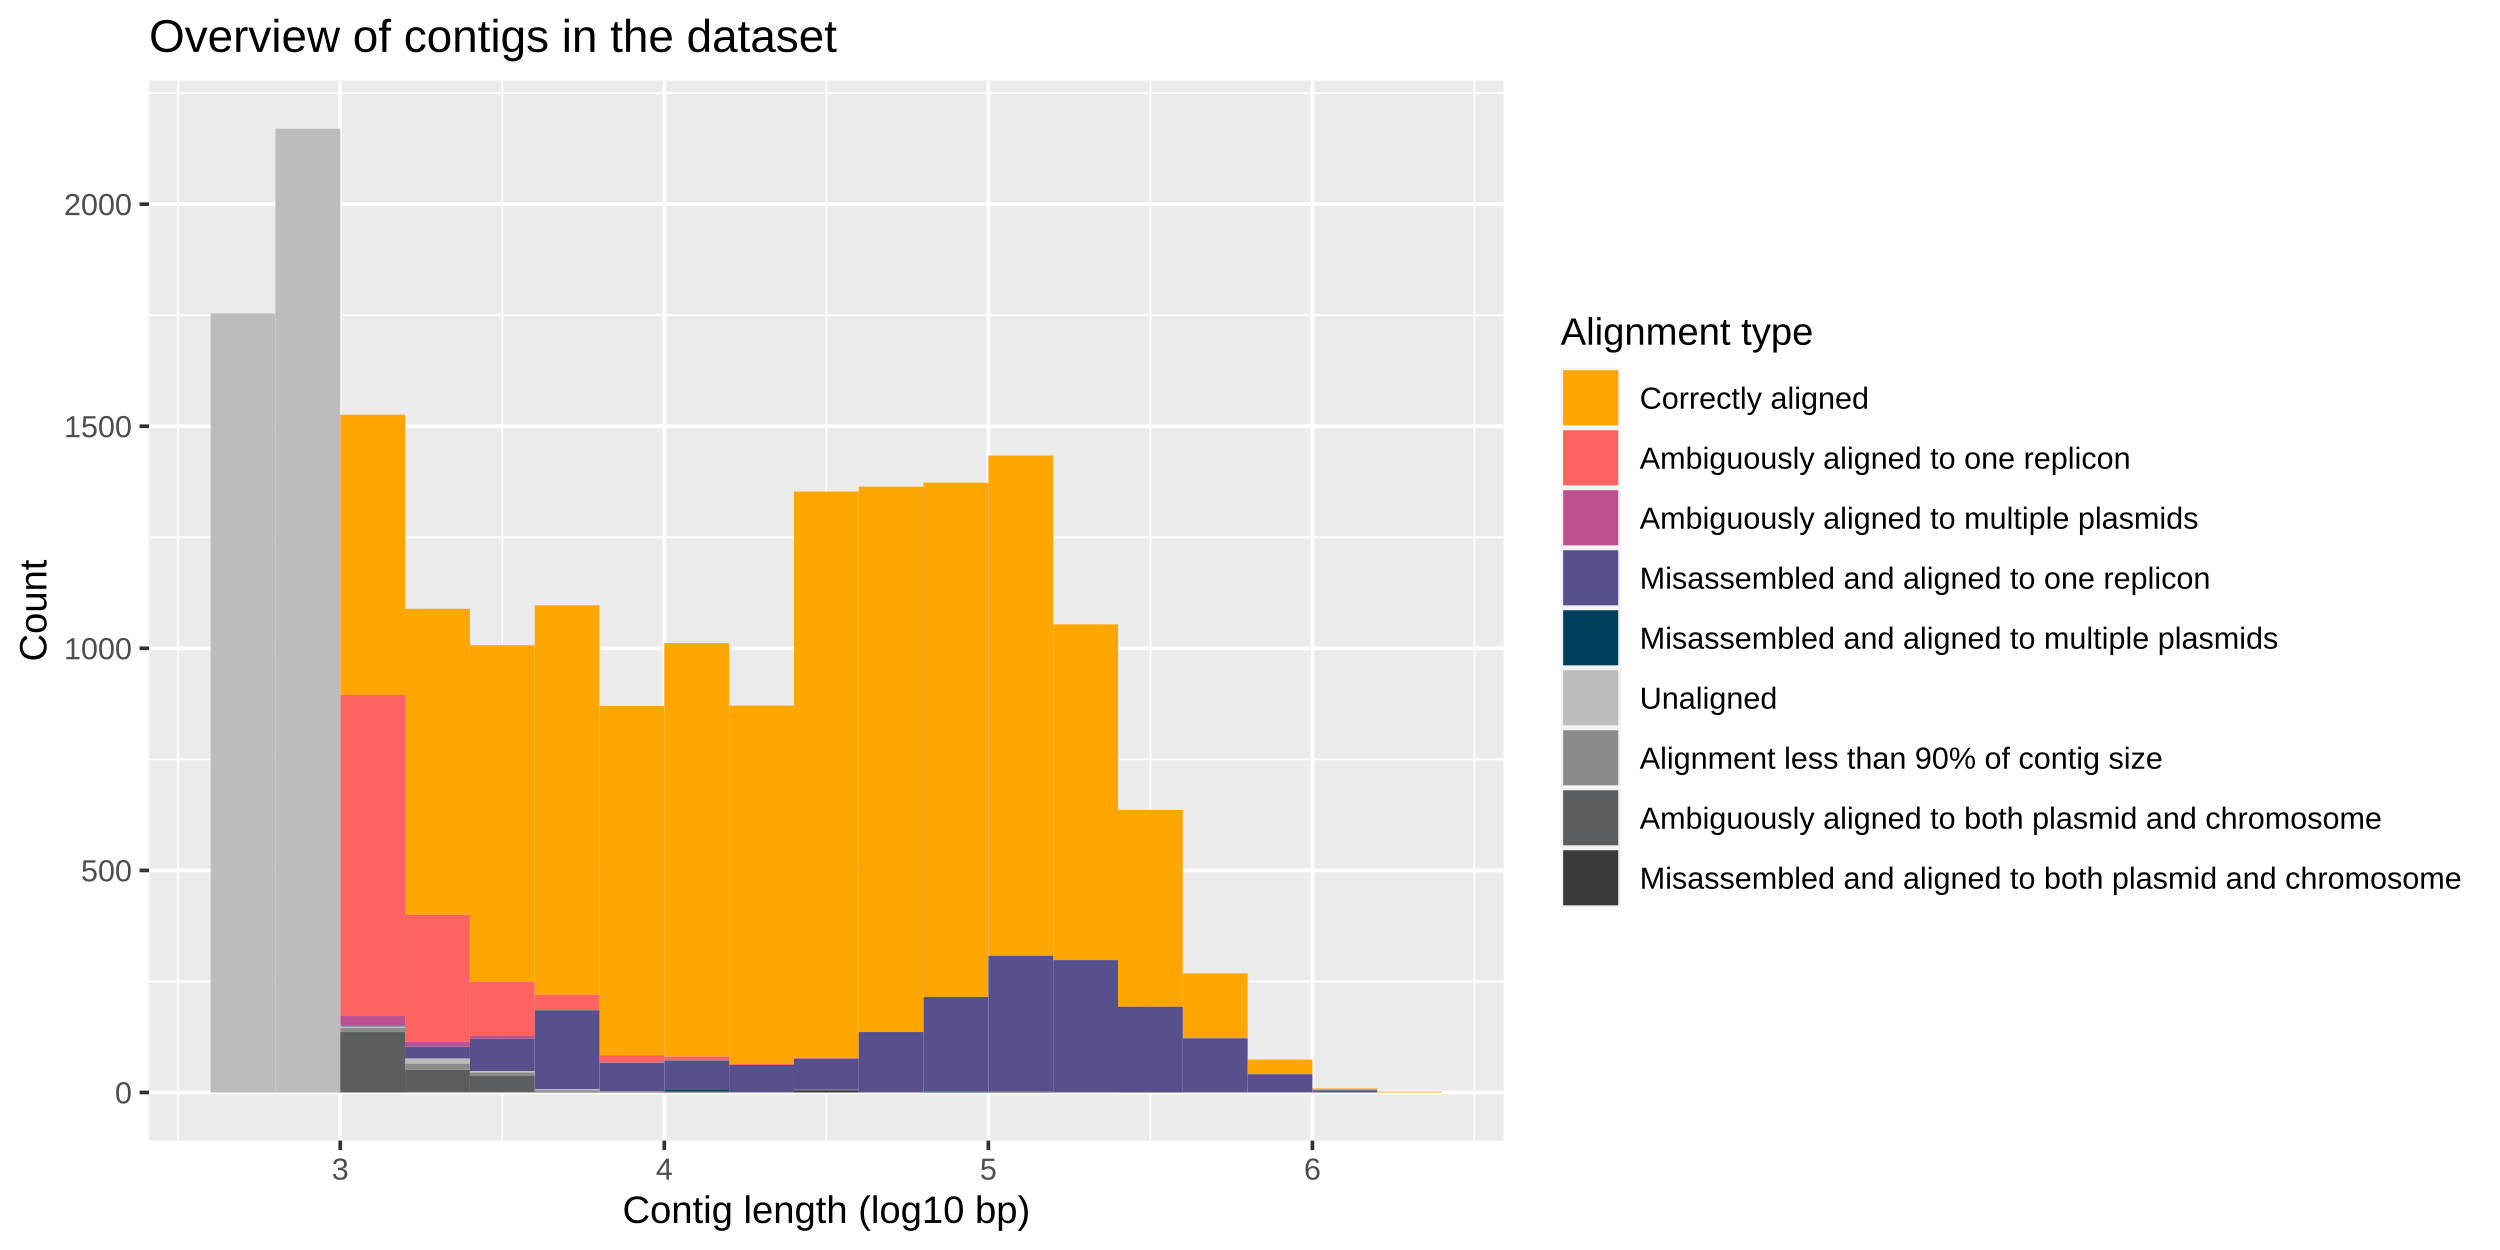
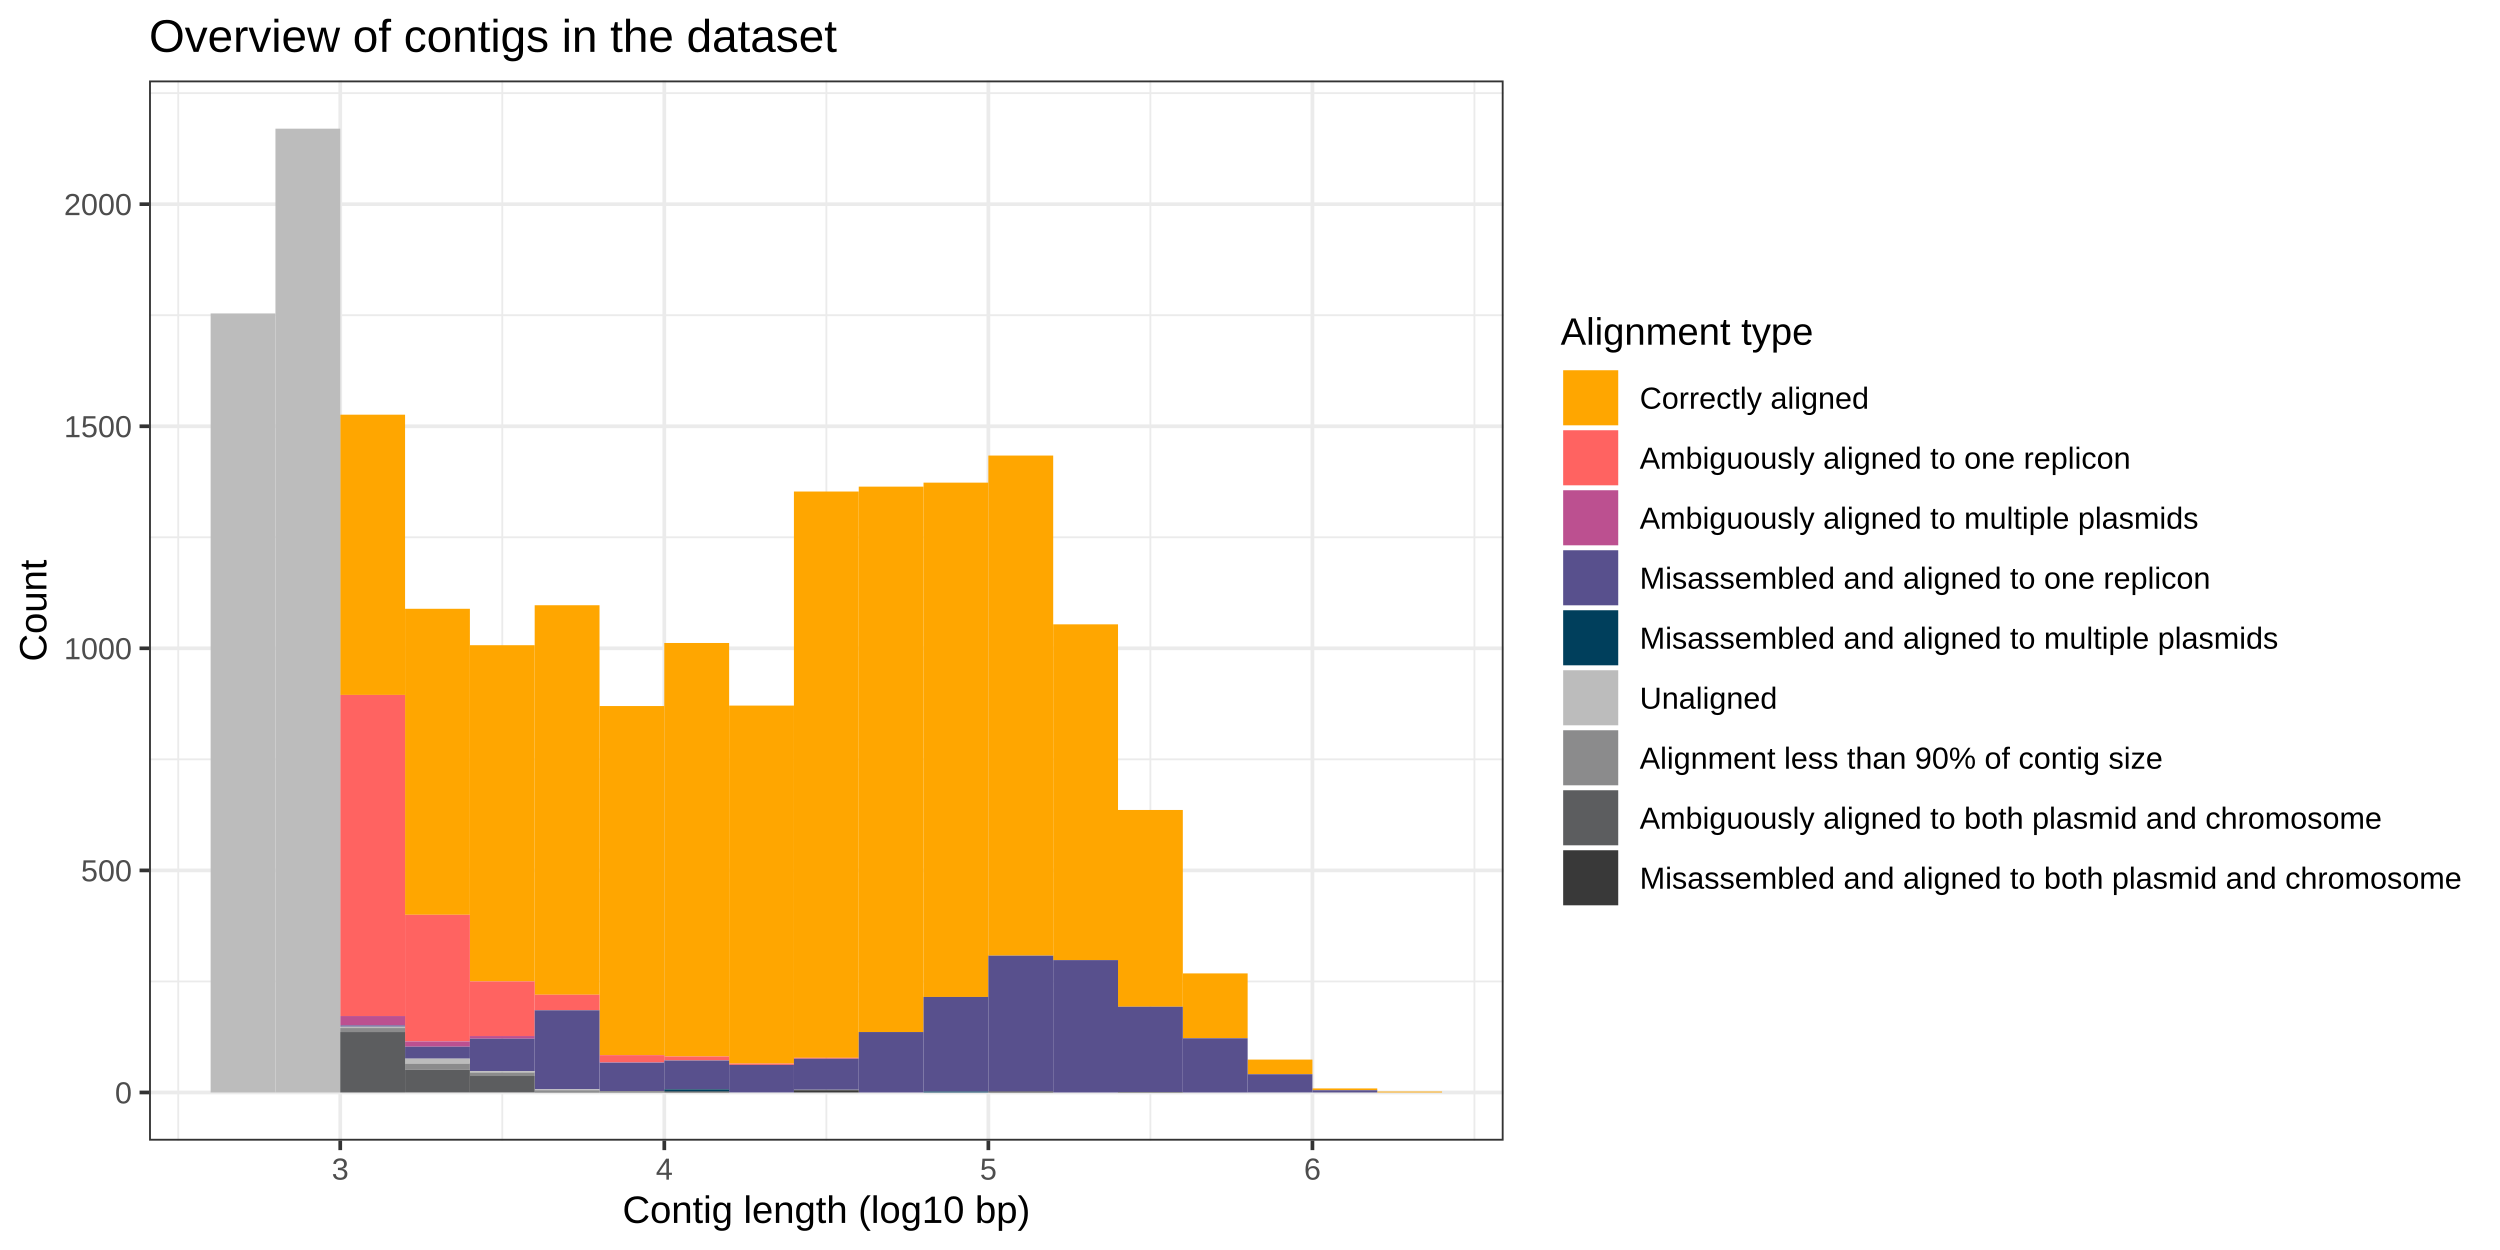
<svg xmlns="http://www.w3.org/2000/svg" class="svglite" width="720.00pt" height="360.00pt" viewBox="0 0 720.00 360.00">
  <defs>
    <style type="text/css">
    .svglite line, .svglite polyline, .svglite polygon, .svglite path, .svglite rect, .svglite circle {
      fill: none;
      stroke: #000000;
      stroke-linecap: round;
      stroke-linejoin: round;
      stroke-miterlimit: 10.00;
    }
  </style>
  </defs>
  <rect width="100%" height="100%" style="stroke: none; fill: #FFFFFF;" />
  <defs>
    <clipPath id="cpMC4wMHw3MjAuMDB8MC4wMHwzNjAuMDA=">
      <rect x="0.00" y="0.00" width="720.00" height="360.00" />
    </clipPath>
  </defs>
  <g clip-path="url(#cpMC4wMHw3MjAuMDB8MC4wMHwzNjAuMDA=)">
    <rect x="0" y="0.00" width="720.00" height="360.00" style="stroke-width: 1.07; stroke: #FFFFFF; fill: #FFFFFF;" />
  </g>
  <defs>
    <clipPath id="cpNDIuOTN8NDMzLjA0fDIzLjE4fDMyOC41MA==">
      <rect x="42.93" y="23.18" width="390.11" height="305.33" />
    </clipPath>
  </defs>
  <g clip-path="url(#cpNDIuOTN8NDMzLjA0fDIzLjE4fDMyOC41MA==)">
-     <rect x="42.93" y="23.18" width="390.11" height="305.33" style="stroke-width: 1.07; stroke: none; fill: #EBEBEB;" />
-     <polyline points="42.93,282.65 433.04,282.65 " style="stroke-width: 0.53; stroke: #FFFFFF; stroke-linecap: butt;" />
-     <polyline points="42.93,218.69 433.04,218.69 " style="stroke-width: 0.53; stroke: #FFFFFF; stroke-linecap: butt;" />
-     <polyline points="42.93,154.73 433.04,154.73 " style="stroke-width: 0.53; stroke: #FFFFFF; stroke-linecap: butt;" />
-     <polyline points="42.93,90.78 433.04,90.78 " style="stroke-width: 0.53; stroke: #FFFFFF; stroke-linecap: butt;" />
-     <polyline points="42.93,26.82 433.04,26.82 " style="stroke-width: 0.53; stroke: #FFFFFF; stroke-linecap: butt;" />
-     <polyline points="51.33,328.50 51.33,23.18 " style="stroke-width: 0.53; stroke: #FFFFFF; stroke-linecap: butt;" />
-     <polyline points="144.66,328.50 144.66,23.18 " style="stroke-width: 0.53; stroke: #FFFFFF; stroke-linecap: butt;" />
-     <polyline points="237.99,328.50 237.99,23.18 " style="stroke-width: 0.53; stroke: #FFFFFF; stroke-linecap: butt;" />
-     <polyline points="331.31,328.50 331.31,23.18 " style="stroke-width: 0.53; stroke: #FFFFFF; stroke-linecap: butt;" />
-     <polyline points="424.64,328.50 424.64,23.18 " style="stroke-width: 0.53; stroke: #FFFFFF; stroke-linecap: butt;" />
-     <polyline points="42.93,314.63 433.04,314.63 " style="stroke-width: 1.07; stroke: #FFFFFF; stroke-linecap: butt;" />
-     <polyline points="42.93,250.67 433.04,250.67 " style="stroke-width: 1.07; stroke: #FFFFFF; stroke-linecap: butt;" />
-     <polyline points="42.93,186.71 433.04,186.71 " style="stroke-width: 1.07; stroke: #FFFFFF; stroke-linecap: butt;" />
-     <polyline points="42.93,122.76 433.04,122.76 " style="stroke-width: 1.07; stroke: #FFFFFF; stroke-linecap: butt;" />
-     <polyline points="42.93,58.80 433.04,58.80 " style="stroke-width: 1.07; stroke: #FFFFFF; stroke-linecap: butt;" />
-     <polyline points="97.99,328.50 97.99,23.18 " style="stroke-width: 1.07; stroke: #FFFFFF; stroke-linecap: butt;" />
-     <polyline points="191.32,328.50 191.32,23.18 " style="stroke-width: 1.07; stroke: #FFFFFF; stroke-linecap: butt;" />
-     <polyline points="284.65,328.50 284.65,23.18 " style="stroke-width: 1.07; stroke: #FFFFFF; stroke-linecap: butt;" />
-     <polyline points="377.98,328.50 377.98,23.18 " style="stroke-width: 1.07; stroke: #FFFFFF; stroke-linecap: butt;" />
+     <rect x="42.93" y="23.18" width="390.11" height="305.33" style="stroke-width: 1.07; stroke: none; fill: #FFFFFF;" />
+     <polyline points="42.93,282.65 433.04,282.65 " style="stroke-width: 0.53; stroke: #EBEBEB; stroke-linecap: butt;" />
+     <polyline points="42.93,218.69 433.04,218.69 " style="stroke-width: 0.53; stroke: #EBEBEB; stroke-linecap: butt;" />
+     <polyline points="42.93,154.73 433.04,154.73 " style="stroke-width: 0.53; stroke: #EBEBEB; stroke-linecap: butt;" />
+     <polyline points="42.93,90.78 433.04,90.78 " style="stroke-width: 0.53; stroke: #EBEBEB; stroke-linecap: butt;" />
+     <polyline points="42.93,26.82 433.04,26.82 " style="stroke-width: 0.53; stroke: #EBEBEB; stroke-linecap: butt;" />
+     <polyline points="51.33,328.50 51.33,23.18 " style="stroke-width: 0.53; stroke: #EBEBEB; stroke-linecap: butt;" />
+     <polyline points="144.66,328.50 144.66,23.18 " style="stroke-width: 0.53; stroke: #EBEBEB; stroke-linecap: butt;" />
+     <polyline points="237.99,328.50 237.99,23.18 " style="stroke-width: 0.53; stroke: #EBEBEB; stroke-linecap: butt;" />
+     <polyline points="331.31,328.50 331.31,23.18 " style="stroke-width: 0.53; stroke: #EBEBEB; stroke-linecap: butt;" />
+     <polyline points="424.64,328.50 424.64,23.18 " style="stroke-width: 0.53; stroke: #EBEBEB; stroke-linecap: butt;" />
+     <polyline points="42.93,314.63 433.04,314.63 " style="stroke-width: 1.07; stroke: #EBEBEB; stroke-linecap: butt;" />
+     <polyline points="42.93,250.67 433.04,250.67 " style="stroke-width: 1.07; stroke: #EBEBEB; stroke-linecap: butt;" />
+     <polyline points="42.93,186.71 433.04,186.71 " style="stroke-width: 1.07; stroke: #EBEBEB; stroke-linecap: butt;" />
+     <polyline points="42.93,122.76 433.04,122.76 " style="stroke-width: 1.07; stroke: #EBEBEB; stroke-linecap: butt;" />
+     <polyline points="42.93,58.80 433.04,58.80 " style="stroke-width: 1.07; stroke: #EBEBEB; stroke-linecap: butt;" />
+     <polyline points="97.99,328.50 97.99,23.18 " style="stroke-width: 1.07; stroke: #EBEBEB; stroke-linecap: butt;" />
+     <polyline points="191.32,328.50 191.32,23.18 " style="stroke-width: 1.07; stroke: #EBEBEB; stroke-linecap: butt;" />
+     <polyline points="284.65,328.50 284.65,23.18 " style="stroke-width: 1.07; stroke: #EBEBEB; stroke-linecap: butt;" />
+     <polyline points="377.98,328.50 377.98,23.18 " style="stroke-width: 1.07; stroke: #EBEBEB; stroke-linecap: butt;" />
    <rect x="60.66" y="90.27" width="18.67" height="0.00" style="stroke-width: 1.07; stroke: none; stroke-linecap: square; stroke-linejoin: miter; fill: #FFA600;" />
    <rect x="79.33" y="37.06" width="18.67" height="0.00" style="stroke-width: 1.07; stroke: none; stroke-linecap: square; stroke-linejoin: miter; fill: #FFA600;" />
    <rect x="97.99" y="119.43" width="18.67" height="80.71" style="stroke-width: 1.07; stroke: none; stroke-linecap: square; stroke-linejoin: miter; fill: #FFA600;" />
    <rect x="116.66" y="175.33" width="18.67" height="88.13" style="stroke-width: 1.07; stroke: none; stroke-linecap: square; stroke-linejoin: miter; fill: #FFA600;" />
    <rect x="135.32" y="185.82" width="18.67" height="96.83" style="stroke-width: 1.07; stroke: none; stroke-linecap: square; stroke-linejoin: miter; fill: #FFA600;" />
    <rect x="153.99" y="174.31" width="18.67" height="112.18" style="stroke-width: 1.07; stroke: none; stroke-linecap: square; stroke-linejoin: miter; fill: #FFA600;" />
    <rect x="172.66" y="203.34" width="18.67" height="100.54" style="stroke-width: 1.07; stroke: none; stroke-linecap: square; stroke-linejoin: miter; fill: #FFA600;" />
    <rect x="191.32" y="185.18" width="18.67" height="119.09" style="stroke-width: 1.07; stroke: none; stroke-linecap: square; stroke-linejoin: miter; fill: #FFA600;" />
    <rect x="209.99" y="203.21" width="18.67" height="103.10" style="stroke-width: 1.07; stroke: none; stroke-linecap: square; stroke-linejoin: miter; fill: #FFA600;" />
    <rect x="228.65" y="141.56" width="18.67" height="163.09" style="stroke-width: 1.07; stroke: none; stroke-linecap: square; stroke-linejoin: miter; fill: #FFA600;" />
    <rect x="247.32" y="140.15" width="18.67" height="157.08" style="stroke-width: 1.07; stroke: none; stroke-linecap: square; stroke-linejoin: miter; fill: #FFA600;" />
    <rect x="265.98" y="139.00" width="18.67" height="148.12" style="stroke-width: 1.07; stroke: none; stroke-linecap: square; stroke-linejoin: miter; fill: #FFA600;" />
    <rect x="284.65" y="131.20" width="18.67" height="144.03" style="stroke-width: 1.07; stroke: none; stroke-linecap: square; stroke-linejoin: miter; fill: #FFA600;" />
    <rect x="303.32" y="179.81" width="18.67" height="96.70" style="stroke-width: 1.07; stroke: none; stroke-linecap: square; stroke-linejoin: miter; fill: #FFA600;" />
    <rect x="321.98" y="233.27" width="18.67" height="56.67" style="stroke-width: 1.07; stroke: none; stroke-linecap: square; stroke-linejoin: miter; fill: #FFA600;" />
    <rect x="340.65" y="280.34" width="18.67" height="18.68" style="stroke-width: 1.07; stroke: none; stroke-linecap: square; stroke-linejoin: miter; fill: #FFA600;" />
    <rect x="359.31" y="305.16" width="18.67" height="4.22" style="stroke-width: 1.07; stroke: none; stroke-linecap: square; stroke-linejoin: miter; fill: #FFA600;" />
    <rect x="377.98" y="313.47" width="18.67" height="0.51" style="stroke-width: 1.07; stroke: none; stroke-linecap: square; stroke-linejoin: miter; fill: #FFA600;" />
    <rect x="396.64" y="314.37" width="18.67" height="0.26" style="stroke-width: 1.07; stroke: none; stroke-linecap: square; stroke-linejoin: miter; fill: #FFA600;" />
    <rect x="60.66" y="90.27" width="18.67" height="0.00" style="stroke-width: 1.07; stroke: none; stroke-linecap: square; stroke-linejoin: miter; fill: #FF6361;" />
    <rect x="79.33" y="37.06" width="18.67" height="0.00" style="stroke-width: 1.07; stroke: none; stroke-linecap: square; stroke-linejoin: miter; fill: #FF6361;" />
    <rect x="97.99" y="200.14" width="18.67" height="92.48" style="stroke-width: 1.07; stroke: none; stroke-linecap: square; stroke-linejoin: miter; fill: #FF6361;" />
    <rect x="116.66" y="263.46" width="18.67" height="36.45" style="stroke-width: 1.07; stroke: none; stroke-linecap: square; stroke-linejoin: miter; fill: #FF6361;" />
    <rect x="135.32" y="282.65" width="18.67" height="15.73" style="stroke-width: 1.07; stroke: none; stroke-linecap: square; stroke-linejoin: miter; fill: #FF6361;" />
    <rect x="153.99" y="286.48" width="18.67" height="4.48" style="stroke-width: 1.07; stroke: none; stroke-linecap: square; stroke-linejoin: miter; fill: #FF6361;" />
    <rect x="172.66" y="303.88" width="18.67" height="2.05" style="stroke-width: 1.07; stroke: none; stroke-linecap: square; stroke-linejoin: miter; fill: #FF6361;" />
    <rect x="191.32" y="304.26" width="18.67" height="1.15" style="stroke-width: 1.07; stroke: none; stroke-linecap: square; stroke-linejoin: miter; fill: #FF6361;" />
    <rect x="209.99" y="306.31" width="18.67" height="0.38" style="stroke-width: 1.07; stroke: none; stroke-linecap: square; stroke-linejoin: miter; fill: #FF6361;" />
    <rect x="228.65" y="304.65" width="18.67" height="0.26" style="stroke-width: 1.07; stroke: none; stroke-linecap: square; stroke-linejoin: miter; fill: #FF6361;" />
    <rect x="247.32" y="297.23" width="18.67" height="0.00" style="stroke-width: 1.07; stroke: none; stroke-linecap: square; stroke-linejoin: miter; fill: #FF6361;" />
    <rect x="265.98" y="287.12" width="18.67" height="0.00" style="stroke-width: 1.07; stroke: none; stroke-linecap: square; stroke-linejoin: miter; fill: #FF6361;" />
    <rect x="284.65" y="275.23" width="18.67" height="0.00" style="stroke-width: 1.07; stroke: none; stroke-linecap: square; stroke-linejoin: miter; fill: #FF6361;" />
    <rect x="303.32" y="276.51" width="18.67" height="0.00" style="stroke-width: 1.07; stroke: none; stroke-linecap: square; stroke-linejoin: miter; fill: #FF6361;" />
    <rect x="321.98" y="289.94" width="18.67" height="0.00" style="stroke-width: 1.07; stroke: none; stroke-linecap: square; stroke-linejoin: miter; fill: #FF6361;" />
    <rect x="340.65" y="299.02" width="18.67" height="0.00" style="stroke-width: 1.07; stroke: none; stroke-linecap: square; stroke-linejoin: miter; fill: #FF6361;" />
    <rect x="359.31" y="309.38" width="18.67" height="0.00" style="stroke-width: 1.07; stroke: none; stroke-linecap: square; stroke-linejoin: miter; fill: #FF6361;" />
    <rect x="377.98" y="313.99" width="18.67" height="0.00" style="stroke-width: 1.07; stroke: none; stroke-linecap: square; stroke-linejoin: miter; fill: #FF6361;" />
    <rect x="396.64" y="314.63" width="18.67" height="0.00" style="stroke-width: 1.07; stroke: none; stroke-linecap: square; stroke-linejoin: miter; fill: #FF6361;" />
    <rect x="60.66" y="90.27" width="18.67" height="0.00" style="stroke-width: 1.07; stroke: none; stroke-linecap: square; stroke-linejoin: miter; fill: #BC5090;" />
    <rect x="79.33" y="37.06" width="18.67" height="0.00" style="stroke-width: 1.07; stroke: none; stroke-linecap: square; stroke-linejoin: miter; fill: #BC5090;" />
    <rect x="97.99" y="292.62" width="18.67" height="2.69" style="stroke-width: 1.07; stroke: none; stroke-linecap: square; stroke-linejoin: miter; fill: #BC5090;" />
    <rect x="116.66" y="299.92" width="18.67" height="1.53" style="stroke-width: 1.07; stroke: none; stroke-linecap: square; stroke-linejoin: miter; fill: #BC5090;" />
    <rect x="135.32" y="298.38" width="18.67" height="0.77" style="stroke-width: 1.07; stroke: none; stroke-linecap: square; stroke-linejoin: miter; fill: #BC5090;" />
    <rect x="153.99" y="290.96" width="18.67" height="0.00" style="stroke-width: 1.07; stroke: none; stroke-linecap: square; stroke-linejoin: miter; fill: #BC5090;" />
    <rect x="172.66" y="305.93" width="18.67" height="0.13" style="stroke-width: 1.07; stroke: none; stroke-linecap: square; stroke-linejoin: miter; fill: #BC5090;" />
    <rect x="191.32" y="305.42" width="18.67" height="0.00" style="stroke-width: 1.07; stroke: none; stroke-linecap: square; stroke-linejoin: miter; fill: #BC5090;" />
    <rect x="209.99" y="306.69" width="18.67" height="0.00" style="stroke-width: 1.07; stroke: none; stroke-linecap: square; stroke-linejoin: miter; fill: #BC5090;" />
    <rect x="228.65" y="304.90" width="18.67" height="0.00" style="stroke-width: 1.07; stroke: none; stroke-linecap: square; stroke-linejoin: miter; fill: #BC5090;" />
    <rect x="247.32" y="297.23" width="18.67" height="0.00" style="stroke-width: 1.07; stroke: none; stroke-linecap: square; stroke-linejoin: miter; fill: #BC5090;" />
    <rect x="265.98" y="287.12" width="18.67" height="0.00" style="stroke-width: 1.07; stroke: none; stroke-linecap: square; stroke-linejoin: miter; fill: #BC5090;" />
    <rect x="284.65" y="275.23" width="18.67" height="0.00" style="stroke-width: 1.07; stroke: none; stroke-linecap: square; stroke-linejoin: miter; fill: #BC5090;" />
    <rect x="303.32" y="276.51" width="18.67" height="0.00" style="stroke-width: 1.07; stroke: none; stroke-linecap: square; stroke-linejoin: miter; fill: #BC5090;" />
    <rect x="321.98" y="289.94" width="18.67" height="0.00" style="stroke-width: 1.07; stroke: none; stroke-linecap: square; stroke-linejoin: miter; fill: #BC5090;" />
    <rect x="340.65" y="299.02" width="18.67" height="0.00" style="stroke-width: 1.07; stroke: none; stroke-linecap: square; stroke-linejoin: miter; fill: #BC5090;" />
    <rect x="359.31" y="309.38" width="18.67" height="0.00" style="stroke-width: 1.07; stroke: none; stroke-linecap: square; stroke-linejoin: miter; fill: #BC5090;" />
    <rect x="377.98" y="313.99" width="18.67" height="0.00" style="stroke-width: 1.07; stroke: none; stroke-linecap: square; stroke-linejoin: miter; fill: #BC5090;" />
    <rect x="396.64" y="314.63" width="18.67" height="0.00" style="stroke-width: 1.07; stroke: none; stroke-linecap: square; stroke-linejoin: miter; fill: #BC5090;" />
    <rect x="60.66" y="90.27" width="18.67" height="0.00" style="stroke-width: 1.07; stroke: none; stroke-linecap: square; stroke-linejoin: miter; fill: #58508D;" />
    <rect x="79.33" y="37.06" width="18.67" height="0.00" style="stroke-width: 1.07; stroke: none; stroke-linecap: square; stroke-linejoin: miter; fill: #58508D;" />
    <rect x="97.99" y="295.31" width="18.67" height="0.38" style="stroke-width: 1.07; stroke: none; stroke-linecap: square; stroke-linejoin: miter; fill: #58508D;" />
    <rect x="116.66" y="301.45" width="18.67" height="3.45" style="stroke-width: 1.07; stroke: none; stroke-linecap: square; stroke-linejoin: miter; fill: #58508D;" />
    <rect x="135.32" y="299.15" width="18.67" height="9.34" style="stroke-width: 1.07; stroke: none; stroke-linecap: square; stroke-linejoin: miter; fill: #58508D;" />
    <rect x="153.99" y="290.96" width="18.67" height="22.77" style="stroke-width: 1.07; stroke: none; stroke-linecap: square; stroke-linejoin: miter; fill: #58508D;" />
    <rect x="172.66" y="306.06" width="18.67" height="8.19" style="stroke-width: 1.07; stroke: none; stroke-linecap: square; stroke-linejoin: miter; fill: #58508D;" />
    <rect x="191.32" y="305.42" width="18.67" height="8.31" style="stroke-width: 1.07; stroke: none; stroke-linecap: square; stroke-linejoin: miter; fill: #58508D;" />
    <rect x="209.99" y="306.69" width="18.67" height="7.93" style="stroke-width: 1.07; stroke: none; stroke-linecap: square; stroke-linejoin: miter; fill: #58508D;" />
    <rect x="228.65" y="304.90" width="18.67" height="8.95" style="stroke-width: 1.07; stroke: none; stroke-linecap: square; stroke-linejoin: miter; fill: #58508D;" />
    <rect x="247.32" y="297.23" width="18.67" height="17.40" style="stroke-width: 1.07; stroke: none; stroke-linecap: square; stroke-linejoin: miter; fill: #58508D;" />
    <rect x="265.98" y="287.12" width="18.67" height="27.25" style="stroke-width: 1.07; stroke: none; stroke-linecap: square; stroke-linejoin: miter; fill: #58508D;" />
    <rect x="284.65" y="275.23" width="18.67" height="39.14" style="stroke-width: 1.07; stroke: none; stroke-linecap: square; stroke-linejoin: miter; fill: #58508D;" />
    <rect x="303.32" y="276.51" width="18.67" height="38.12" style="stroke-width: 1.07; stroke: none; stroke-linecap: square; stroke-linejoin: miter; fill: #58508D;" />
    <rect x="321.98" y="289.94" width="18.67" height="24.56" style="stroke-width: 1.07; stroke: none; stroke-linecap: square; stroke-linejoin: miter; fill: #58508D;" />
    <rect x="340.65" y="299.02" width="18.67" height="15.61" style="stroke-width: 1.07; stroke: none; stroke-linecap: square; stroke-linejoin: miter; fill: #58508D;" />
    <rect x="359.31" y="309.38" width="18.67" height="5.24" style="stroke-width: 1.07; stroke: none; stroke-linecap: square; stroke-linejoin: miter; fill: #58508D;" />
    <rect x="377.98" y="313.99" width="18.67" height="0.64" style="stroke-width: 1.07; stroke: none; stroke-linecap: square; stroke-linejoin: miter; fill: #58508D;" />
    <rect x="396.64" y="314.63" width="18.67" height="0.00" style="stroke-width: 1.07; stroke: none; stroke-linecap: square; stroke-linejoin: miter; fill: #58508D;" />
    <rect x="60.66" y="90.27" width="18.67" height="0.00" style="stroke-width: 1.07; stroke: none; stroke-linecap: square; stroke-linejoin: miter; fill: #003F5C;" />
    <rect x="79.33" y="37.06" width="18.67" height="0.00" style="stroke-width: 1.07; stroke: none; stroke-linecap: square; stroke-linejoin: miter; fill: #003F5C;" />
    <rect x="97.99" y="295.69" width="18.67" height="0.00" style="stroke-width: 1.07; stroke: none; stroke-linecap: square; stroke-linejoin: miter; fill: #003F5C;" />
    <rect x="116.66" y="304.90" width="18.67" height="0.00" style="stroke-width: 1.07; stroke: none; stroke-linecap: square; stroke-linejoin: miter; fill: #003F5C;" />
    <rect x="135.32" y="308.49" width="18.67" height="0.00" style="stroke-width: 1.07; stroke: none; stroke-linecap: square; stroke-linejoin: miter; fill: #003F5C;" />
    <rect x="153.99" y="313.73" width="18.67" height="0.00" style="stroke-width: 1.07; stroke: none; stroke-linecap: square; stroke-linejoin: miter; fill: #003F5C;" />
    <rect x="172.66" y="314.24" width="18.67" height="0.00" style="stroke-width: 1.07; stroke: none; stroke-linecap: square; stroke-linejoin: miter; fill: #003F5C;" />
    <rect x="191.32" y="313.73" width="18.67" height="0.64" style="stroke-width: 1.07; stroke: none; stroke-linecap: square; stroke-linejoin: miter; fill: #003F5C;" />
    <rect x="209.99" y="314.63" width="18.67" height="0.00" style="stroke-width: 1.07; stroke: none; stroke-linecap: square; stroke-linejoin: miter; fill: #003F5C;" />
    <rect x="228.65" y="313.86" width="18.67" height="0.00" style="stroke-width: 1.07; stroke: none; stroke-linecap: square; stroke-linejoin: miter; fill: #003F5C;" />
    <rect x="247.32" y="314.63" width="18.67" height="0.00" style="stroke-width: 1.07; stroke: none; stroke-linecap: square; stroke-linejoin: miter; fill: #003F5C;" />
    <rect x="265.98" y="314.37" width="18.67" height="0.26" style="stroke-width: 1.07; stroke: none; stroke-linecap: square; stroke-linejoin: miter; fill: #003F5C;" />
    <rect x="284.65" y="314.37" width="18.67" height="0.00" style="stroke-width: 1.07; stroke: none; stroke-linecap: square; stroke-linejoin: miter; fill: #003F5C;" />
    <rect x="303.32" y="314.63" width="18.67" height="0.00" style="stroke-width: 1.07; stroke: none; stroke-linecap: square; stroke-linejoin: miter; fill: #003F5C;" />
    <rect x="321.98" y="314.50" width="18.67" height="0.00" style="stroke-width: 1.07; stroke: none; stroke-linecap: square; stroke-linejoin: miter; fill: #003F5C;" />
    <rect x="340.65" y="314.63" width="18.67" height="0.00" style="stroke-width: 1.07; stroke: none; stroke-linecap: square; stroke-linejoin: miter; fill: #003F5C;" />
    <rect x="359.31" y="314.63" width="18.67" height="0.00" style="stroke-width: 1.07; stroke: none; stroke-linecap: square; stroke-linejoin: miter; fill: #003F5C;" />
    <rect x="377.98" y="314.63" width="18.67" height="0.00" style="stroke-width: 1.07; stroke: none; stroke-linecap: square; stroke-linejoin: miter; fill: #003F5C;" />
    <rect x="396.64" y="314.63" width="18.67" height="0.00" style="stroke-width: 1.07; stroke: none; stroke-linecap: square; stroke-linejoin: miter; fill: #003F5C;" />
    <rect x="60.66" y="90.27" width="18.67" height="224.36" style="stroke-width: 1.07; stroke: none; stroke-linecap: square; stroke-linejoin: miter; fill: #BCBCBC;" />
    <rect x="79.33" y="37.06" width="18.67" height="277.57" style="stroke-width: 1.07; stroke: none; stroke-linecap: square; stroke-linejoin: miter; fill: #BCBCBC;" />
    <rect x="97.99" y="295.69" width="18.67" height="0.38" style="stroke-width: 1.07; stroke: none; stroke-linecap: square; stroke-linejoin: miter; fill: #BCBCBC;" />
    <rect x="116.66" y="304.90" width="18.67" height="1.41" style="stroke-width: 1.07; stroke: none; stroke-linecap: square; stroke-linejoin: miter; fill: #BCBCBC;" />
    <rect x="135.32" y="308.49" width="18.67" height="0.38" style="stroke-width: 1.07; stroke: none; stroke-linecap: square; stroke-linejoin: miter; fill: #BCBCBC;" />
    <rect x="153.99" y="313.73" width="18.67" height="0.26" style="stroke-width: 1.07; stroke: none; stroke-linecap: square; stroke-linejoin: miter; fill: #BCBCBC;" />
    <rect x="172.66" y="314.24" width="18.67" height="0.00" style="stroke-width: 1.07; stroke: none; stroke-linecap: square; stroke-linejoin: miter; fill: #BCBCBC;" />
    <rect x="191.32" y="314.37" width="18.67" height="0.00" style="stroke-width: 1.07; stroke: none; stroke-linecap: square; stroke-linejoin: miter; fill: #BCBCBC;" />
    <rect x="209.99" y="314.63" width="18.67" height="0.00" style="stroke-width: 1.07; stroke: none; stroke-linecap: square; stroke-linejoin: miter; fill: #BCBCBC;" />
    <rect x="228.65" y="313.86" width="18.67" height="0.00" style="stroke-width: 1.07; stroke: none; stroke-linecap: square; stroke-linejoin: miter; fill: #BCBCBC;" />
    <rect x="247.32" y="314.63" width="18.67" height="0.00" style="stroke-width: 1.07; stroke: none; stroke-linecap: square; stroke-linejoin: miter; fill: #BCBCBC;" />
    <rect x="265.98" y="314.63" width="18.67" height="0.00" style="stroke-width: 1.07; stroke: none; stroke-linecap: square; stroke-linejoin: miter; fill: #BCBCBC;" />
    <rect x="284.65" y="314.37" width="18.67" height="0.00" style="stroke-width: 1.07; stroke: none; stroke-linecap: square; stroke-linejoin: miter; fill: #BCBCBC;" />
    <rect x="303.32" y="314.63" width="18.67" height="0.00" style="stroke-width: 1.07; stroke: none; stroke-linecap: square; stroke-linejoin: miter; fill: #BCBCBC;" />
    <rect x="321.98" y="314.50" width="18.67" height="0.00" style="stroke-width: 1.07; stroke: none; stroke-linecap: square; stroke-linejoin: miter; fill: #BCBCBC;" />
    <rect x="340.65" y="314.63" width="18.67" height="0.00" style="stroke-width: 1.07; stroke: none; stroke-linecap: square; stroke-linejoin: miter; fill: #BCBCBC;" />
    <rect x="359.31" y="314.63" width="18.67" height="0.00" style="stroke-width: 1.07; stroke: none; stroke-linecap: square; stroke-linejoin: miter; fill: #BCBCBC;" />
    <rect x="377.98" y="314.63" width="18.67" height="0.00" style="stroke-width: 1.07; stroke: none; stroke-linecap: square; stroke-linejoin: miter; fill: #BCBCBC;" />
    <rect x="396.64" y="314.63" width="18.67" height="0.00" style="stroke-width: 1.07; stroke: none; stroke-linecap: square; stroke-linejoin: miter; fill: #BCBCBC;" />
    <rect x="60.66" y="314.63" width="18.67" height="0.00" style="stroke-width: 1.07; stroke: none; stroke-linecap: square; stroke-linejoin: miter; fill: #8B8B8C;" />
    <rect x="79.33" y="314.63" width="18.67" height="0.00" style="stroke-width: 1.07; stroke: none; stroke-linecap: square; stroke-linejoin: miter; fill: #8B8B8C;" />
    <rect x="97.99" y="296.08" width="18.67" height="1.15" style="stroke-width: 1.07; stroke: none; stroke-linecap: square; stroke-linejoin: miter; fill: #8B8B8C;" />
    <rect x="116.66" y="306.31" width="18.67" height="1.79" style="stroke-width: 1.07; stroke: none; stroke-linecap: square; stroke-linejoin: miter; fill: #8B8B8C;" />
    <rect x="135.32" y="308.87" width="18.67" height="1.02" style="stroke-width: 1.07; stroke: none; stroke-linecap: square; stroke-linejoin: miter; fill: #8B8B8C;" />
    <rect x="153.99" y="313.99" width="18.67" height="0.38" style="stroke-width: 1.07; stroke: none; stroke-linecap: square; stroke-linejoin: miter; fill: #8B8B8C;" />
    <rect x="172.66" y="314.24" width="18.67" height="0.26" style="stroke-width: 1.07; stroke: none; stroke-linecap: square; stroke-linejoin: miter; fill: #8B8B8C;" />
    <rect x="191.32" y="314.37" width="18.67" height="0.00" style="stroke-width: 1.07; stroke: none; stroke-linecap: square; stroke-linejoin: miter; fill: #8B8B8C;" />
    <rect x="209.99" y="314.63" width="18.67" height="0.00" style="stroke-width: 1.07; stroke: none; stroke-linecap: square; stroke-linejoin: miter; fill: #8B8B8C;" />
    <rect x="228.65" y="313.86" width="18.67" height="0.13" style="stroke-width: 1.07; stroke: none; stroke-linecap: square; stroke-linejoin: miter; fill: #8B8B8C;" />
    <rect x="247.32" y="314.63" width="18.67" height="0.00" style="stroke-width: 1.07; stroke: none; stroke-linecap: square; stroke-linejoin: miter; fill: #8B8B8C;" />
    <rect x="265.98" y="314.63" width="18.67" height="0.00" style="stroke-width: 1.07; stroke: none; stroke-linecap: square; stroke-linejoin: miter; fill: #8B8B8C;" />
    <rect x="284.65" y="314.37" width="18.67" height="0.00" style="stroke-width: 1.07; stroke: none; stroke-linecap: square; stroke-linejoin: miter; fill: #8B8B8C;" />
    <rect x="303.32" y="314.63" width="18.67" height="0.00" style="stroke-width: 1.07; stroke: none; stroke-linecap: square; stroke-linejoin: miter; fill: #8B8B8C;" />
    <rect x="321.98" y="314.50" width="18.67" height="0.00" style="stroke-width: 1.07; stroke: none; stroke-linecap: square; stroke-linejoin: miter; fill: #8B8B8C;" />
    <rect x="340.65" y="314.63" width="18.67" height="0.00" style="stroke-width: 1.07; stroke: none; stroke-linecap: square; stroke-linejoin: miter; fill: #8B8B8C;" />
    <rect x="359.31" y="314.63" width="18.67" height="0.00" style="stroke-width: 1.07; stroke: none; stroke-linecap: square; stroke-linejoin: miter; fill: #8B8B8C;" />
    <rect x="377.98" y="314.63" width="18.67" height="0.00" style="stroke-width: 1.07; stroke: none; stroke-linecap: square; stroke-linejoin: miter; fill: #8B8B8C;" />
    <rect x="396.64" y="314.63" width="18.67" height="0.00" style="stroke-width: 1.07; stroke: none; stroke-linecap: square; stroke-linejoin: miter; fill: #8B8B8C;" />
    <rect x="60.66" y="314.63" width="18.67" height="0.00" style="stroke-width: 1.07; stroke: none; stroke-linecap: square; stroke-linejoin: miter; fill: #5C5D5F;" />
    <rect x="79.33" y="314.63" width="18.67" height="0.00" style="stroke-width: 1.07; stroke: none; stroke-linecap: square; stroke-linejoin: miter; fill: #5C5D5F;" />
    <rect x="97.99" y="297.23" width="18.67" height="17.40" style="stroke-width: 1.07; stroke: none; stroke-linecap: square; stroke-linejoin: miter; fill: #5C5D5F;" />
    <rect x="116.66" y="308.10" width="18.67" height="6.52" style="stroke-width: 1.07; stroke: none; stroke-linecap: square; stroke-linejoin: miter; fill: #5C5D5F;" />
    <rect x="135.32" y="309.89" width="18.67" height="4.73" style="stroke-width: 1.07; stroke: none; stroke-linecap: square; stroke-linejoin: miter; fill: #5C5D5F;" />
    <rect x="153.99" y="314.37" width="18.67" height="0.26" style="stroke-width: 1.07; stroke: none; stroke-linecap: square; stroke-linejoin: miter; fill: #5C5D5F;" />
    <rect x="172.66" y="314.50" width="18.67" height="0.13" style="stroke-width: 1.07; stroke: none; stroke-linecap: square; stroke-linejoin: miter; fill: #5C5D5F;" />
    <rect x="191.32" y="314.37" width="18.67" height="0.00" style="stroke-width: 1.07; stroke: none; stroke-linecap: square; stroke-linejoin: miter; fill: #5C5D5F;" />
    <rect x="209.99" y="314.63" width="18.67" height="0.00" style="stroke-width: 1.07; stroke: none; stroke-linecap: square; stroke-linejoin: miter; fill: #5C5D5F;" />
    <rect x="228.65" y="313.99" width="18.67" height="0.00" style="stroke-width: 1.07; stroke: none; stroke-linecap: square; stroke-linejoin: miter; fill: #5C5D5F;" />
    <rect x="247.32" y="314.63" width="18.67" height="0.00" style="stroke-width: 1.07; stroke: none; stroke-linecap: square; stroke-linejoin: miter; fill: #5C5D5F;" />
    <rect x="265.98" y="314.63" width="18.67" height="0.00" style="stroke-width: 1.07; stroke: none; stroke-linecap: square; stroke-linejoin: miter; fill: #5C5D5F;" />
    <rect x="284.65" y="314.37" width="18.67" height="0.00" style="stroke-width: 1.07; stroke: none; stroke-linecap: square; stroke-linejoin: miter; fill: #5C5D5F;" />
    <rect x="303.32" y="314.63" width="18.67" height="0.00" style="stroke-width: 1.07; stroke: none; stroke-linecap: square; stroke-linejoin: miter; fill: #5C5D5F;" />
    <rect x="321.98" y="314.50" width="18.67" height="0.00" style="stroke-width: 1.07; stroke: none; stroke-linecap: square; stroke-linejoin: miter; fill: #5C5D5F;" />
    <rect x="340.65" y="314.63" width="18.67" height="0.00" style="stroke-width: 1.07; stroke: none; stroke-linecap: square; stroke-linejoin: miter; fill: #5C5D5F;" />
    <rect x="359.31" y="314.63" width="18.67" height="0.00" style="stroke-width: 1.07; stroke: none; stroke-linecap: square; stroke-linejoin: miter; fill: #5C5D5F;" />
    <rect x="377.98" y="314.63" width="18.67" height="0.00" style="stroke-width: 1.07; stroke: none; stroke-linecap: square; stroke-linejoin: miter; fill: #5C5D5F;" />
    <rect x="396.64" y="314.63" width="18.67" height="0.00" style="stroke-width: 1.07; stroke: none; stroke-linecap: square; stroke-linejoin: miter; fill: #5C5D5F;" />
    <rect x="60.66" y="314.63" width="18.67" height="0.00" style="stroke-width: 1.07; stroke: none; stroke-linecap: square; stroke-linejoin: miter; fill: #393939;" />
    <rect x="79.33" y="314.63" width="18.67" height="0.00" style="stroke-width: 1.07; stroke: none; stroke-linecap: square; stroke-linejoin: miter; fill: #393939;" />
    <rect x="97.99" y="314.63" width="18.67" height="0.00" style="stroke-width: 1.07; stroke: none; stroke-linecap: square; stroke-linejoin: miter; fill: #393939;" />
    <rect x="116.66" y="314.63" width="18.67" height="0.00" style="stroke-width: 1.07; stroke: none; stroke-linecap: square; stroke-linejoin: miter; fill: #393939;" />
    <rect x="135.32" y="314.63" width="18.67" height="0.00" style="stroke-width: 1.07; stroke: none; stroke-linecap: square; stroke-linejoin: miter; fill: #393939;" />
    <rect x="153.99" y="314.63" width="18.67" height="0.00" style="stroke-width: 1.07; stroke: none; stroke-linecap: square; stroke-linejoin: miter; fill: #393939;" />
    <rect x="172.66" y="314.63" width="18.67" height="0.00" style="stroke-width: 1.07; stroke: none; stroke-linecap: square; stroke-linejoin: miter; fill: #393939;" />
    <rect x="191.32" y="314.37" width="18.67" height="0.26" style="stroke-width: 1.07; stroke: none; stroke-linecap: square; stroke-linejoin: miter; fill: #393939;" />
    <rect x="209.99" y="314.63" width="18.67" height="0.00" style="stroke-width: 1.07; stroke: none; stroke-linecap: square; stroke-linejoin: miter; fill: #393939;" />
    <rect x="228.65" y="313.99" width="18.67" height="0.64" style="stroke-width: 1.07; stroke: none; stroke-linecap: square; stroke-linejoin: miter; fill: #393939;" />
    <rect x="247.32" y="314.63" width="18.67" height="0.00" style="stroke-width: 1.07; stroke: none; stroke-linecap: square; stroke-linejoin: miter; fill: #393939;" />
    <rect x="265.98" y="314.63" width="18.67" height="0.00" style="stroke-width: 1.07; stroke: none; stroke-linecap: square; stroke-linejoin: miter; fill: #393939;" />
    <rect x="284.65" y="314.37" width="18.67" height="0.26" style="stroke-width: 1.07; stroke: none; stroke-linecap: square; stroke-linejoin: miter; fill: #393939;" />
    <rect x="303.32" y="314.63" width="18.67" height="0.00" style="stroke-width: 1.07; stroke: none; stroke-linecap: square; stroke-linejoin: miter; fill: #393939;" />
    <rect x="321.98" y="314.50" width="18.67" height="0.13" style="stroke-width: 1.07; stroke: none; stroke-linecap: square; stroke-linejoin: miter; fill: #393939;" />
    <rect x="340.65" y="314.63" width="18.67" height="0.00" style="stroke-width: 1.07; stroke: none; stroke-linecap: square; stroke-linejoin: miter; fill: #393939;" />
    <rect x="359.31" y="314.63" width="18.67" height="0.00" style="stroke-width: 1.07; stroke: none; stroke-linecap: square; stroke-linejoin: miter; fill: #393939;" />
    <rect x="377.98" y="314.63" width="18.67" height="0.00" style="stroke-width: 1.07; stroke: none; stroke-linecap: square; stroke-linejoin: miter; fill: #393939;" />
    <rect x="396.64" y="314.63" width="18.67" height="0.00" style="stroke-width: 1.07; stroke: none; stroke-linecap: square; stroke-linejoin: miter; fill: #393939;" />
+     <rect x="42.93" y="23.18" width="390.11" height="305.33" style="stroke-width: 1.07; stroke: #333333;" />
  </g>
  <g clip-path="url(#cpMC4wMHw3MjAuMDB8MC4wMHwzNjAuMDA=)">
    <text x="38.00" y="317.78" text-anchor="end" style="font-size: 8.80px; fill: #4D4D4D; font-family: Arial;" textLength="4.90px" lengthAdjust="spacingAndGlyphs">0</text>
    <text x="38.00" y="253.82" text-anchor="end" style="font-size: 8.80px; fill: #4D4D4D; font-family: Arial;" textLength="14.69px" lengthAdjust="spacingAndGlyphs">500</text>
    <text x="38.00" y="189.86" text-anchor="end" style="font-size: 8.80px; fill: #4D4D4D; font-family: Arial;" textLength="19.58px" lengthAdjust="spacingAndGlyphs">1000</text>
    <text x="38.00" y="125.91" text-anchor="end" style="font-size: 8.80px; fill: #4D4D4D; font-family: Arial;" textLength="19.58px" lengthAdjust="spacingAndGlyphs">1500</text>
    <text x="38.00" y="61.95" text-anchor="end" style="font-size: 8.80px; fill: #4D4D4D; font-family: Arial;" textLength="19.58px" lengthAdjust="spacingAndGlyphs">2000</text>
    <polyline points="40.19,314.63 42.93,314.63 " style="stroke-width: 1.07; stroke: #333333; stroke-linecap: butt;" />
    <polyline points="40.19,250.67 42.93,250.67 " style="stroke-width: 1.07; stroke: #333333; stroke-linecap: butt;" />
    <polyline points="40.19,186.71 42.93,186.71 " style="stroke-width: 1.07; stroke: #333333; stroke-linecap: butt;" />
    <polyline points="40.19,122.76 42.93,122.76 " style="stroke-width: 1.07; stroke: #333333; stroke-linecap: butt;" />
    <polyline points="40.19,58.80 42.93,58.80 " style="stroke-width: 1.07; stroke: #333333; stroke-linecap: butt;" />
    <polyline points="97.99,331.24 97.99,328.50 " style="stroke-width: 1.07; stroke: #333333; stroke-linecap: butt;" />
    <polyline points="191.32,331.24 191.32,328.50 " style="stroke-width: 1.07; stroke: #333333; stroke-linecap: butt;" />
    <polyline points="284.65,331.24 284.65,328.50 " style="stroke-width: 1.07; stroke: #333333; stroke-linecap: butt;" />
    <polyline points="377.98,331.24 377.98,328.50 " style="stroke-width: 1.07; stroke: #333333; stroke-linecap: butt;" />
    <text x="97.99" y="339.74" text-anchor="middle" style="font-size: 8.80px; fill: #4D4D4D; font-family: Arial;" textLength="4.90px" lengthAdjust="spacingAndGlyphs">3</text>
    <text x="191.32" y="339.74" text-anchor="middle" style="font-size: 8.80px; fill: #4D4D4D; font-family: Arial;" textLength="4.90px" lengthAdjust="spacingAndGlyphs">4</text>
    <text x="284.65" y="339.74" text-anchor="middle" style="font-size: 8.80px; fill: #4D4D4D; font-family: Arial;" textLength="4.90px" lengthAdjust="spacingAndGlyphs">5</text>
    <text x="377.98" y="339.74" text-anchor="middle" style="font-size: 8.80px; fill: #4D4D4D; font-family: Arial;" textLength="4.90px" lengthAdjust="spacingAndGlyphs">6</text>
    <text x="237.99" y="352.20" text-anchor="middle" style="font-size: 11.00px; font-family: Arial;" textLength="117.45px" lengthAdjust="spacingAndGlyphs">Contig length (log10 bp)</text>
    <text transform="translate(13.36,175.84) rotate(-90)" text-anchor="middle" style="font-size: 11.00px; font-family: Arial;" textLength="29.36px" lengthAdjust="spacingAndGlyphs">Count</text>
    <rect x="444.00" y="84.76" width="270.52" height="182.15" style="stroke-width: 1.07; stroke: none; fill: #FFFFFF;" />
    <text x="449.48" y="99.28" style="font-size: 11.00px; font-family: Arial;" textLength="72.78px" lengthAdjust="spacingAndGlyphs">Alignment type</text>
-     <rect x="449.48" y="105.92" width="17.28" height="17.28" style="stroke-width: 1.07; stroke: none; fill: #F2F2F2;" />
+     <rect x="449.48" y="105.92" width="17.28" height="17.28" style="stroke-width: 1.07; stroke: none; fill: #FFFFFF;" />
    <rect x="450.19" y="106.63" width="15.86" height="15.86" style="stroke-width: 1.07; stroke: none; stroke-linecap: square; stroke-linejoin: miter; fill: #FFA600;" />
-     <rect x="449.48" y="123.20" width="17.28" height="17.28" style="stroke-width: 1.07; stroke: none; fill: #F2F2F2;" />
+     <rect x="449.48" y="123.20" width="17.28" height="17.28" style="stroke-width: 1.07; stroke: none; fill: #FFFFFF;" />
    <rect x="450.19" y="123.91" width="15.86" height="15.86" style="stroke-width: 1.07; stroke: none; stroke-linecap: square; stroke-linejoin: miter; fill: #FF6361;" />
-     <rect x="449.48" y="140.48" width="17.28" height="17.28" style="stroke-width: 1.07; stroke: none; fill: #F2F2F2;" />
+     <rect x="449.48" y="140.48" width="17.28" height="17.28" style="stroke-width: 1.07; stroke: none; fill: #FFFFFF;" />
    <rect x="450.19" y="141.19" width="15.86" height="15.86" style="stroke-width: 1.07; stroke: none; stroke-linecap: square; stroke-linejoin: miter; fill: #BC5090;" />
-     <rect x="449.48" y="157.76" width="17.28" height="17.28" style="stroke-width: 1.07; stroke: none; fill: #F2F2F2;" />
+     <rect x="449.48" y="157.76" width="17.28" height="17.28" style="stroke-width: 1.07; stroke: none; fill: #FFFFFF;" />
    <rect x="450.19" y="158.47" width="15.86" height="15.86" style="stroke-width: 1.07; stroke: none; stroke-linecap: square; stroke-linejoin: miter; fill: #58508D;" />
-     <rect x="449.48" y="175.04" width="17.28" height="17.28" style="stroke-width: 1.07; stroke: none; fill: #F2F2F2;" />
+     <rect x="449.48" y="175.04" width="17.28" height="17.28" style="stroke-width: 1.07; stroke: none; fill: #FFFFFF;" />
    <rect x="450.19" y="175.75" width="15.86" height="15.86" style="stroke-width: 1.07; stroke: none; stroke-linecap: square; stroke-linejoin: miter; fill: #003F5C;" />
-     <rect x="449.48" y="192.32" width="17.28" height="17.28" style="stroke-width: 1.07; stroke: none; fill: #F2F2F2;" />
+     <rect x="449.48" y="192.32" width="17.28" height="17.28" style="stroke-width: 1.07; stroke: none; fill: #FFFFFF;" />
    <rect x="450.19" y="193.03" width="15.86" height="15.86" style="stroke-width: 1.07; stroke: none; stroke-linecap: square; stroke-linejoin: miter; fill: #BCBCBC;" />
-     <rect x="449.48" y="209.60" width="17.28" height="17.28" style="stroke-width: 1.07; stroke: none; fill: #F2F2F2;" />
+     <rect x="449.48" y="209.60" width="17.28" height="17.28" style="stroke-width: 1.07; stroke: none; fill: #FFFFFF;" />
    <rect x="450.19" y="210.31" width="15.86" height="15.86" style="stroke-width: 1.07; stroke: none; stroke-linecap: square; stroke-linejoin: miter; fill: #8B8B8C;" />
-     <rect x="449.48" y="226.88" width="17.28" height="17.28" style="stroke-width: 1.07; stroke: none; fill: #F2F2F2;" />
+     <rect x="449.48" y="226.88" width="17.28" height="17.28" style="stroke-width: 1.07; stroke: none; fill: #FFFFFF;" />
    <rect x="450.19" y="227.59" width="15.86" height="15.86" style="stroke-width: 1.07; stroke: none; stroke-linecap: square; stroke-linejoin: miter; fill: #5C5D5F;" />
-     <rect x="449.48" y="244.16" width="17.28" height="17.28" style="stroke-width: 1.07; stroke: none; fill: #F2F2F2;" />
+     <rect x="449.48" y="244.16" width="17.28" height="17.28" style="stroke-width: 1.07; stroke: none; fill: #FFFFFF;" />
    <rect x="450.19" y="244.87" width="15.86" height="15.86" style="stroke-width: 1.07; stroke: none; stroke-linecap: square; stroke-linejoin: miter; fill: #393939;" />
    <text x="472.24" y="117.71" style="font-size: 8.80px; font-family: Arial;" textLength="66.03px" lengthAdjust="spacingAndGlyphs">Correctly aligned</text>
    <text x="472.24" y="134.99" style="font-size: 8.80px; font-family: Arial;" textLength="141.40px" lengthAdjust="spacingAndGlyphs">Ambiguously aligned to one replicon</text>
    <text x="472.24" y="152.27" style="font-size: 8.80px; font-family: Arial;" textLength="160.93px" lengthAdjust="spacingAndGlyphs">Ambiguously aligned to multiple plasmids</text>
    <text x="472.24" y="169.55" style="font-size: 8.80px; font-family: Arial;" textLength="164.40px" lengthAdjust="spacingAndGlyphs">Misassembled and aligned to one replicon</text>
    <text x="472.24" y="186.83" style="font-size: 8.80px; font-family: Arial;" textLength="183.93px" lengthAdjust="spacingAndGlyphs">Misassembled and aligned to multiple plasmids</text>
    <text x="472.24" y="204.11" style="font-size: 8.80px; font-family: Arial;" textLength="39.63px" lengthAdjust="spacingAndGlyphs">Unaligned</text>
    <text x="472.24" y="221.39" style="font-size: 8.80px; font-family: Arial;" textLength="150.70px" lengthAdjust="spacingAndGlyphs">Alignment less than 90% of contig size</text>
    <text x="472.24" y="238.67" style="font-size: 8.80px; font-family: Arial;" textLength="213.80px" lengthAdjust="spacingAndGlyphs">Ambiguously aligned to both plasmid and chromosome</text>
    <text x="472.24" y="255.95" style="font-size: 8.80px; font-family: Arial;" textLength="236.80px" lengthAdjust="spacingAndGlyphs">Misassembled and aligned to both plasmid and chromosome</text>
    <text x="42.93" y="14.93" style="font-size: 13.20px; font-family: Arial;" textLength="197.97px" lengthAdjust="spacingAndGlyphs">Overview of contigs in the dataset</text>
  </g>
</svg>
